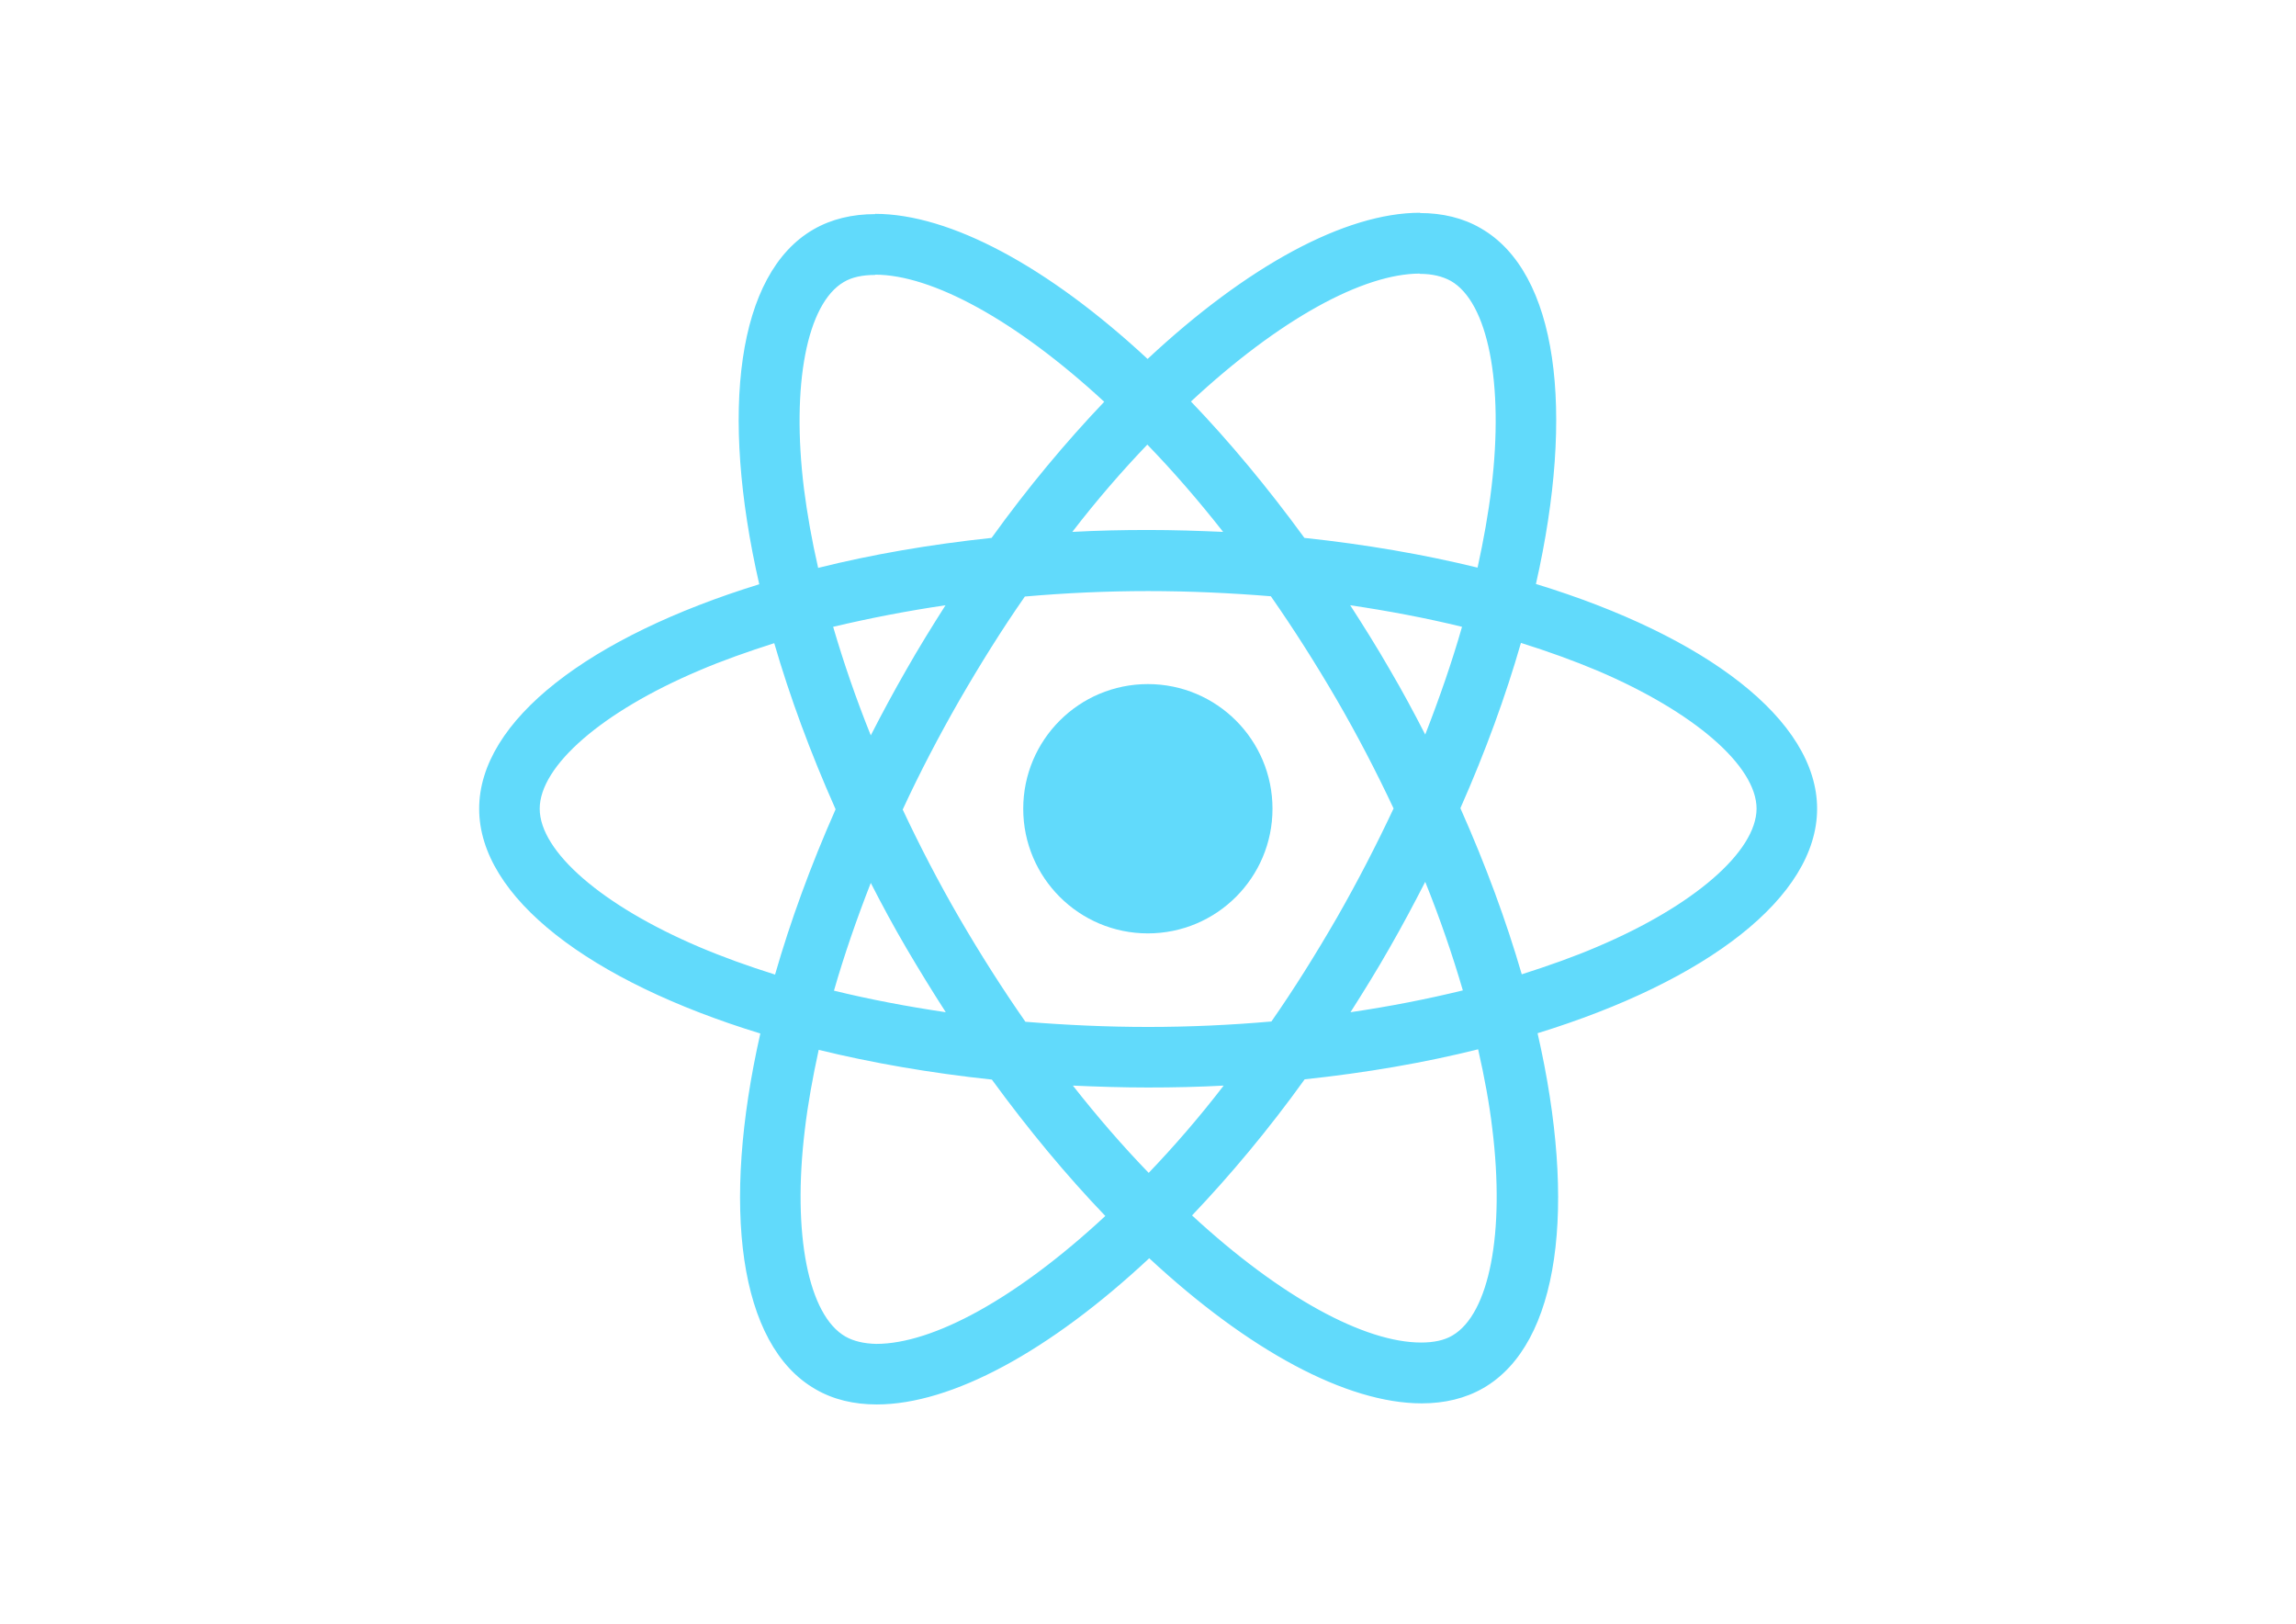
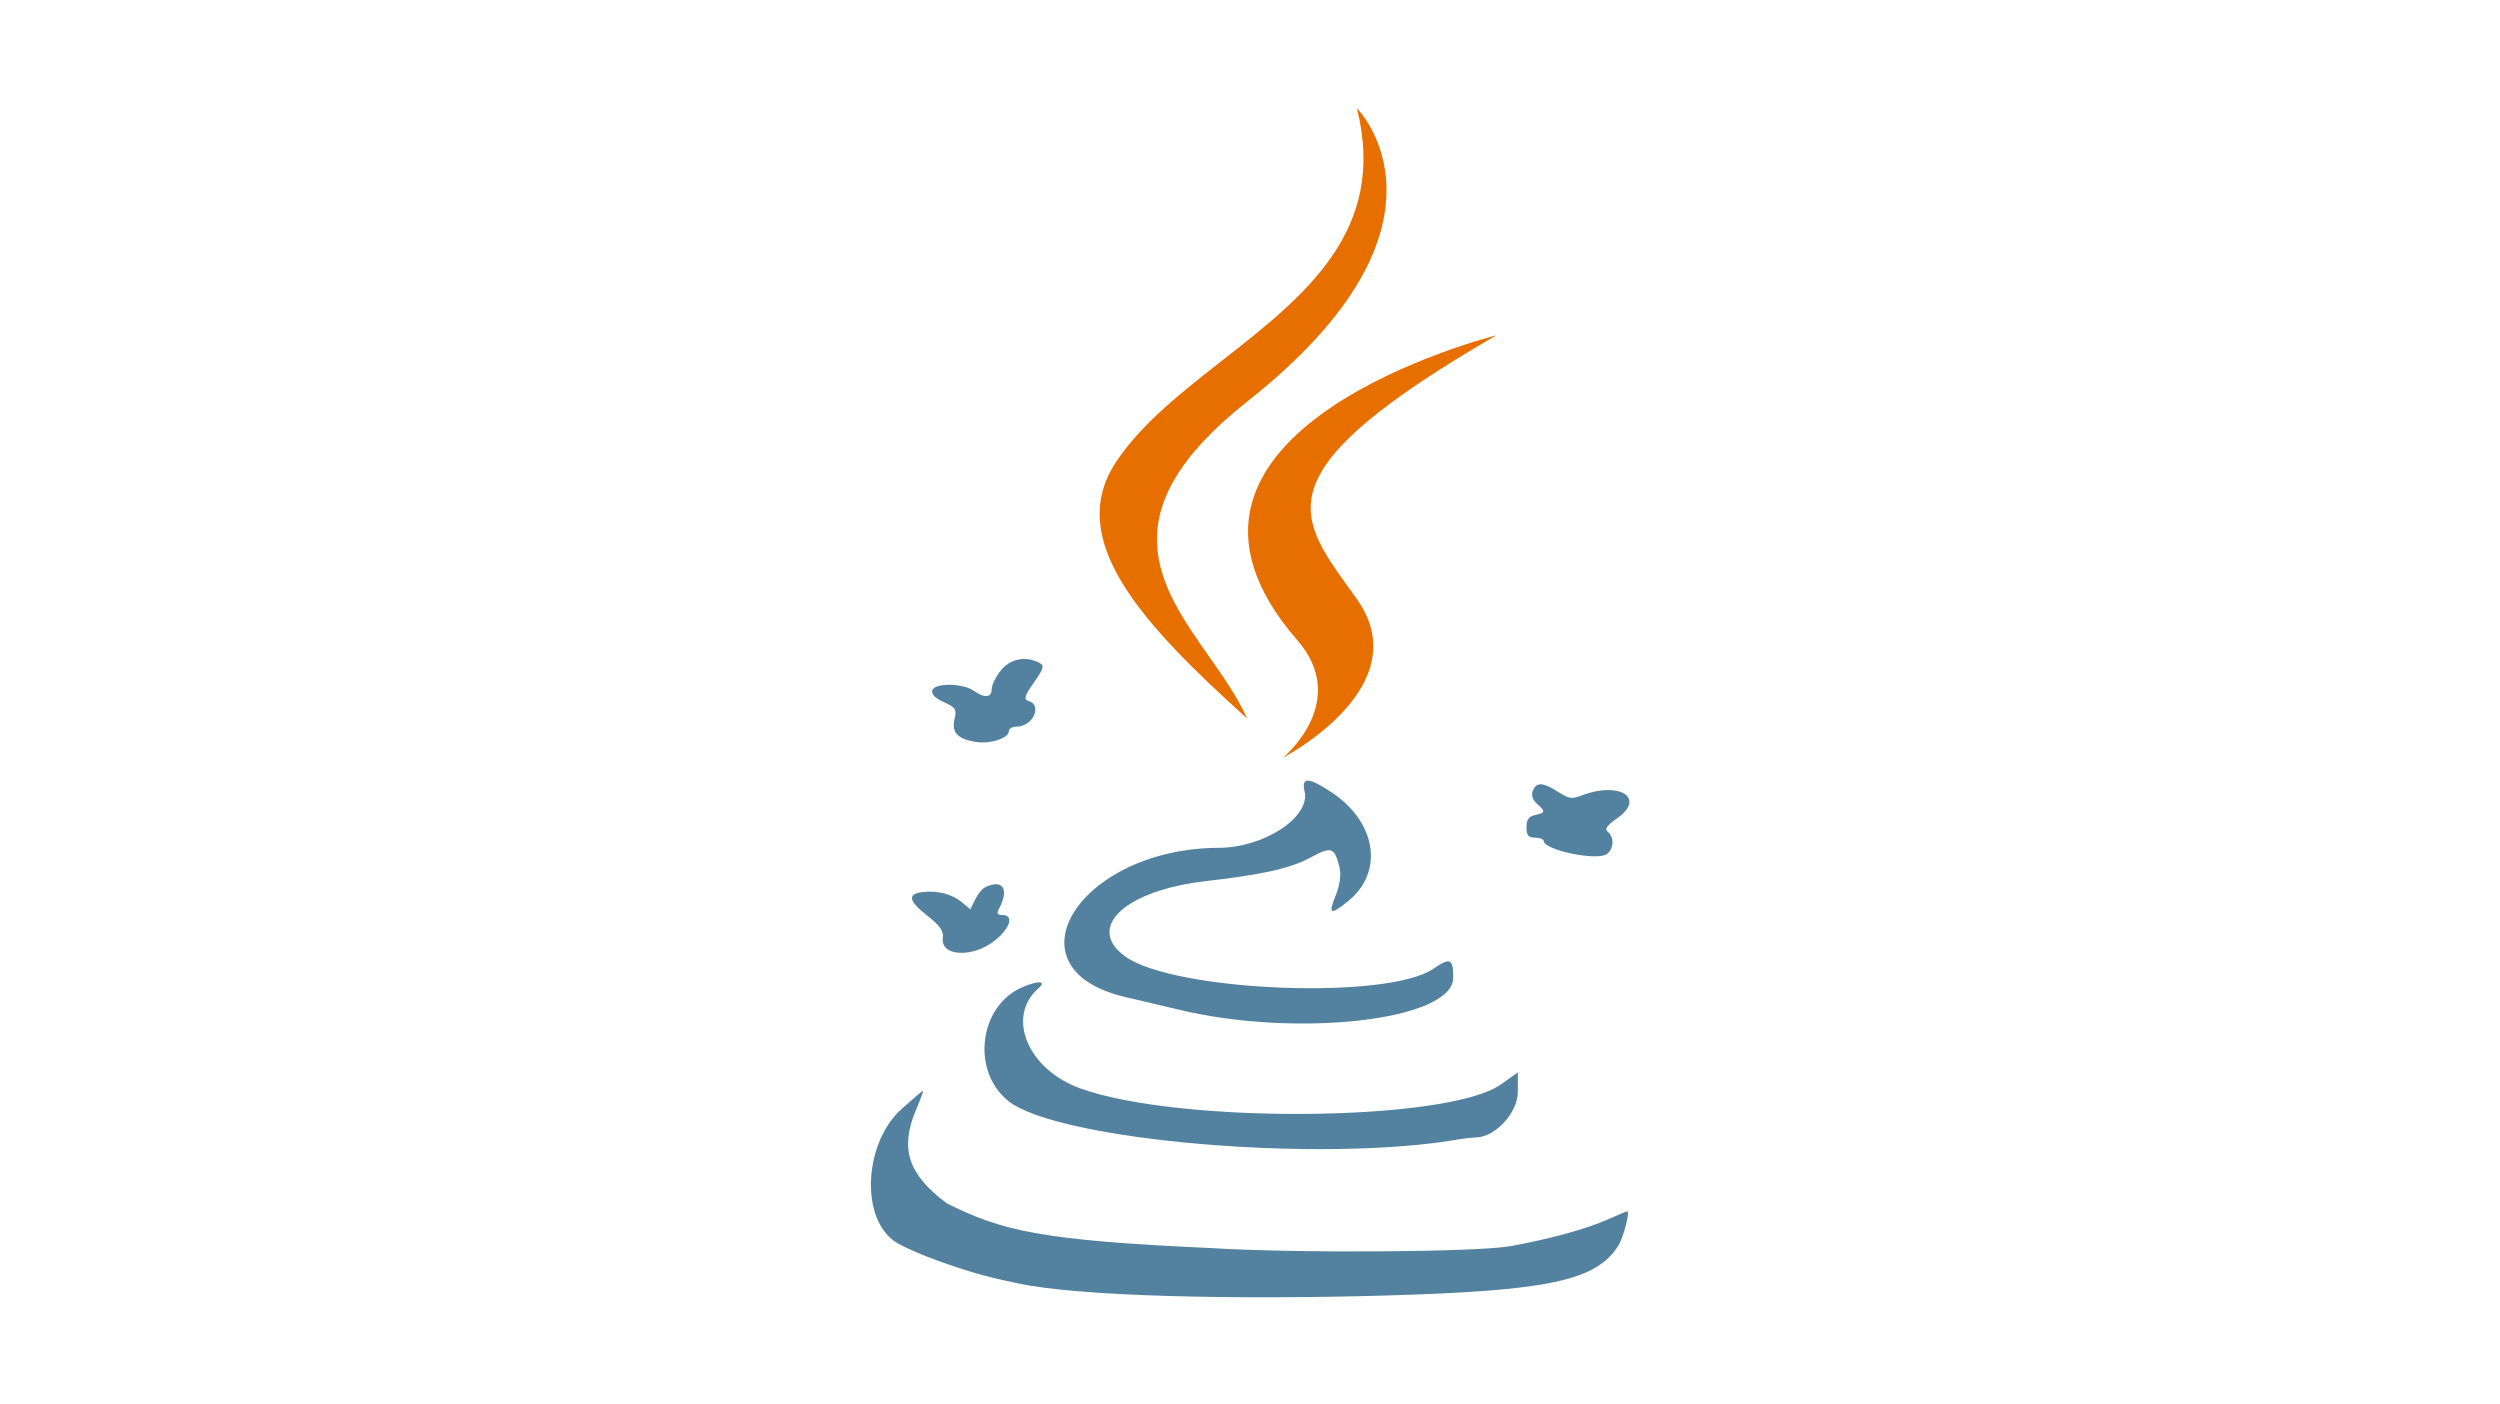
- <svg xmlns="http://www.w3.org/2000/svg" viewBox="0 0 841.9 595.3">
-   <g fill="#61DAFB">
-     <path d="M666.3 296.5c0-32.5-40.7-63.3-103.1-82.4 14.4-63.6 8-114.2-20.2-130.4-6.5-3.8-14.1-5.6-22.4-5.6v22.3c4.6 0 8.3.9 11.4 2.6 13.6 7.8 19.5 37.5 14.9 75.7-1.1 9.4-2.9 19.3-5.1 29.4-19.6-4.8-41-8.5-63.5-10.9-13.5-18.5-27.5-35.3-41.6-50 32.6-30.3 63.2-46.9 84-46.9V78c-27.5 0-63.5 19.6-99.9 53.6-36.4-33.8-72.4-53.2-99.9-53.2v22.3c20.7 0 51.4 16.5 84 46.6-14 14.7-28 31.4-41.3 49.9-22.6 2.4-44 6.1-63.6 11-2.3-10-4-19.7-5.2-29-4.7-38.2 1.1-67.9 14.6-75.8 3-1.8 6.9-2.6 11.5-2.6V78.5c-8.4 0-16 1.8-22.6 5.6-28.1 16.2-34.4 66.7-19.9 130.1-62.2 19.2-102.7 49.9-102.7 82.3 0 32.5 40.7 63.3 103.1 82.4-14.4 63.6-8 114.2 20.2 130.4 6.5 3.8 14.1 5.6 22.5 5.6 27.5 0 63.5-19.6 99.9-53.6 36.4 33.8 72.4 53.2 99.9 53.2 8.4 0 16-1.8 22.6-5.6 28.1-16.2 34.4-66.7 19.9-130.1 62-19.1 102.5-49.9 102.5-82.3zm-130.2-66.7c-3.7 12.9-8.3 26.2-13.5 39.5-4.1-8-8.4-16-13.1-24-4.6-8-9.5-15.8-14.4-23.4 14.2 2.1 27.9 4.7 41 7.9zm-45.8 106.5c-7.8 13.5-15.8 26.3-24.1 38.2-14.9 1.3-30 2-45.2 2-15.1 0-30.2-.7-45-1.9-8.3-11.9-16.4-24.6-24.2-38-7.6-13.1-14.5-26.4-20.8-39.8 6.2-13.4 13.2-26.8 20.7-39.9 7.8-13.5 15.8-26.3 24.1-38.2 14.9-1.3 30-2 45.2-2 15.1 0 30.2.7 45 1.9 8.3 11.9 16.4 24.6 24.2 38 7.6 13.1 14.5 26.4 20.8 39.8-6.3 13.4-13.2 26.8-20.7 39.9zm32.3-13c5.4 13.4 10 26.8 13.8 39.8-13.1 3.2-26.9 5.9-41.2 8 4.9-7.7 9.8-15.6 14.4-23.7 4.6-8 8.9-16.1 13-24.1zM421.2 430c-9.3-9.6-18.6-20.3-27.8-32 9 .4 18.2.7 27.5.7 9.4 0 18.7-.2 27.8-.7-9 11.7-18.3 22.4-27.5 32zm-74.4-58.9c-14.2-2.1-27.9-4.7-41-7.9 3.7-12.9 8.3-26.2 13.5-39.5 4.1 8 8.4 16 13.1 24 4.7 8 9.5 15.8 14.4 23.4zM420.7 163c9.3 9.6 18.6 20.3 27.8 32-9-.4-18.2-.7-27.5-.7-9.4 0-18.7.2-27.8.7 9-11.7 18.3-22.4 27.5-32zm-74 58.9c-4.9 7.7-9.8 15.6-14.4 23.7-4.6 8-8.9 16-13 24-5.4-13.4-10-26.8-13.8-39.8 13.1-3.1 26.9-5.8 41.2-7.9zm-90.5 125.2c-35.4-15.1-58.3-34.9-58.3-50.6 0-15.7 22.9-35.6 58.3-50.6 8.6-3.7 18-7 27.7-10.1 5.7 19.6 13.2 40 22.5 60.9-9.2 20.8-16.6 41.1-22.2 60.6-9.9-3.1-19.3-6.5-28-10.2zM310 490c-13.6-7.8-19.5-37.5-14.9-75.7 1.1-9.4 2.9-19.3 5.1-29.4 19.6 4.8 41 8.5 63.5 10.9 13.5 18.5 27.5 35.3 41.6 50-32.6 30.3-63.2 46.9-84 46.9-4.5-.1-8.3-1-11.3-2.7zm237.2-76.2c4.7 38.2-1.1 67.9-14.6 75.8-3 1.8-6.9 2.6-11.5 2.6-20.7 0-51.4-16.5-84-46.6 14-14.7 28-31.4 41.3-49.9 22.6-2.4 44-6.1 63.6-11 2.3 10.1 4.1 19.8 5.2 29.1zm38.5-66.7c-8.6 3.7-18 7-27.7 10.1-5.7-19.6-13.2-40-22.5-60.9 9.2-20.8 16.6-41.1 22.2-60.6 9.9 3.1 19.3 6.5 28.1 10.2 35.4 15.1 58.3 34.9 58.3 50.6-.1 15.7-23 35.6-58.4 50.6zM320.8 78.4z" />
-     <circle cx="420.9" cy="296.5" r="45.7" />
-     <path d="M520.5 78.1z" />
+ <svg xmlns="http://www.w3.org/2000/svg" fill="none" height="1404" viewBox="0 0 1780 1000" width="2500">
+   <path d="m966.101 77.003v-.003zm0 0c22.167 87.304-37.397 133.944-95.612 179.528-29.028 22.73-57.721 45.198-75.778 72.314-36.976 55.513 18.139 115.162 93.238 182.919-6.639-15.007-16.879-29.589-27.245-44.352-35.356-50.352-72.189-102.806 27.298-181.376 160.158-126.435 78.391-208.74 78.099-209.033z" fill="#e76f00" />
+   <path d="m913.616 539.54s48.27-39.603 10.043-83.612v-.002c-129.578-149.305 141.721-217.062 141.721-217.062-165.416 95.933-143.275 126.686-104.574 180.441 1.737 2.413 3.507 4.871 5.295 7.384 44.579 62.746-52.485 112.851-52.485 112.851z" fill="#e76f00" />
+   <g fill="#5382a1">
+     <path d="m712.411 477.65c-3.514 4.44-6.389 10.372-6.389 13.184 0 6.1-5.113 6.579-12.73 1.193-7.881-5.57-28.161-5.755-29.594-.268-.706 2.706 2.256 5.695 8.314 8.389 8.311 3.696 9.194 5.098 7.553 12.001-2.238 9.413 1.982 14.061 14.758 16.251 10.404 1.786 23.974-2.569 23.974-7.694 0-1.754 2.486-3.19 5.525-3.19 11.517 0 18.554-15.23 8.436-18.262-3.624-1.088-2.912-3.526 3.836-13.13 7.138-10.156 7.648-12.119 3.686-14.135-9.824-4.99-20.725-2.737-27.369 5.661zm216.465 86.006c4.293 18.252-28.744 40.052-60.903 40.189-99.897.424-153.52 86.371-66.378 106.387 10.916 2.51 27.446 6.412 36.729 8.675 84.785 20.661 196.416 7.866 196.416-22.515 0-13.729-2.09-14.659-14.22-6.344-32.656 22.394-184.844 16.239-219.486-8.878-28.317-20.535-.12-46.915 57.238-53.548 41.071-4.748 60.746-9.18 74.857-16.862 14.94-8.13 17.073-7.387 20.666 7.203 1.231 4.997.169 12.67-2.74 19.774-5.586 13.644-3.79 14.394 9.145 3.819 25.242-20.635 19.835-55.865-11.824-77.032-16.548-11.062-21.952-11.304-19.5-.868zm162.564-.427c-1.25 3.078-.16 6.565 2.86 9.176 6.33 5.465 6.16 6.61-1.26 8.125-4.46.913-6.13 3.27-6.13 8.667 0 5.818 1.32 7.416 6.13 7.416 3.38 0 6.14 1.05 6.14 2.335 0 6.402 37.3 14.322 44.74 9.499 5.21-3.377 5.73-12.203.95-15.939-2.51-1.959-.76-4.521 6.58-9.641 20.65-14.413 1.87-26.642-25.09-16.34-7.24 2.766-9.07 2.496-16.88-2.495-10.91-6.965-15.45-7.169-18.04-.803zm-390.257 68.825c-2.007.995-5.159 4.919-7.009 8.718l-3.364 6.91-6.119-5.132c-6.816-5.714-17.113-8.391-27.648-7.186-11.236 1.285-10.401 6.254 2.777 16.546 9.33 7.287 12.11 11.213 11.42 16.12-1.876 13.295 21.418 14.431 37.112 1.809 10.935-8.794 13.687-18.096 5.352-18.096-3.526 0-4.278-1.196-2.636-4.195 7.786-14.219 2.916-21.853-9.885-15.494z" />
+     <path d="m727.843 703.147c-30.754 13.121-36.609 59.338-10.241 80.834 34.933 28.48 224.446 44.625 321.738 27.411 3.37-.597 8.71-1.168 11.87-1.268 13.83-.444 29.56-17.761 29.56-32.541v-13.744l-12.21 8.615c-37.54 26.488-227.943 28.319-299.161 2.876-37.606-13.432-53.411-51.016-30.054-71.454 6.04-5.283.062-5.664-11.502-.729z" />
+     <path d="m642.072 789.624c-26.508 23.609-29.888 75.957-6.062 93.908 7.877 5.934 34.257 16.103 57.415 22.938 11.268 3.325 20.428 5.283 29.409 7.203l2.029.434c43.439 9.311 153.991 11.667 260.405 8.663 117.372-3.312 151.262-10.523 167.082-35.547 3.63-5.736 8.48-24.491 6.33-24.491-.42 0-6.54 2.567-13.6 5.707-15.36 6.834-40.41 13.754-68.95 19.045-23.83 4.416-153.896 5.256-215.06 1.388-119.46-5.34-148.142-12.231-187.069-31.831-27.569-20.65-33.541-38.788-21.896-66.491 3.172-7.545 5.447-13.721 5.051-13.721-.393 0-7.183 5.758-15.084 12.795z" />
  </g>
</svg>
